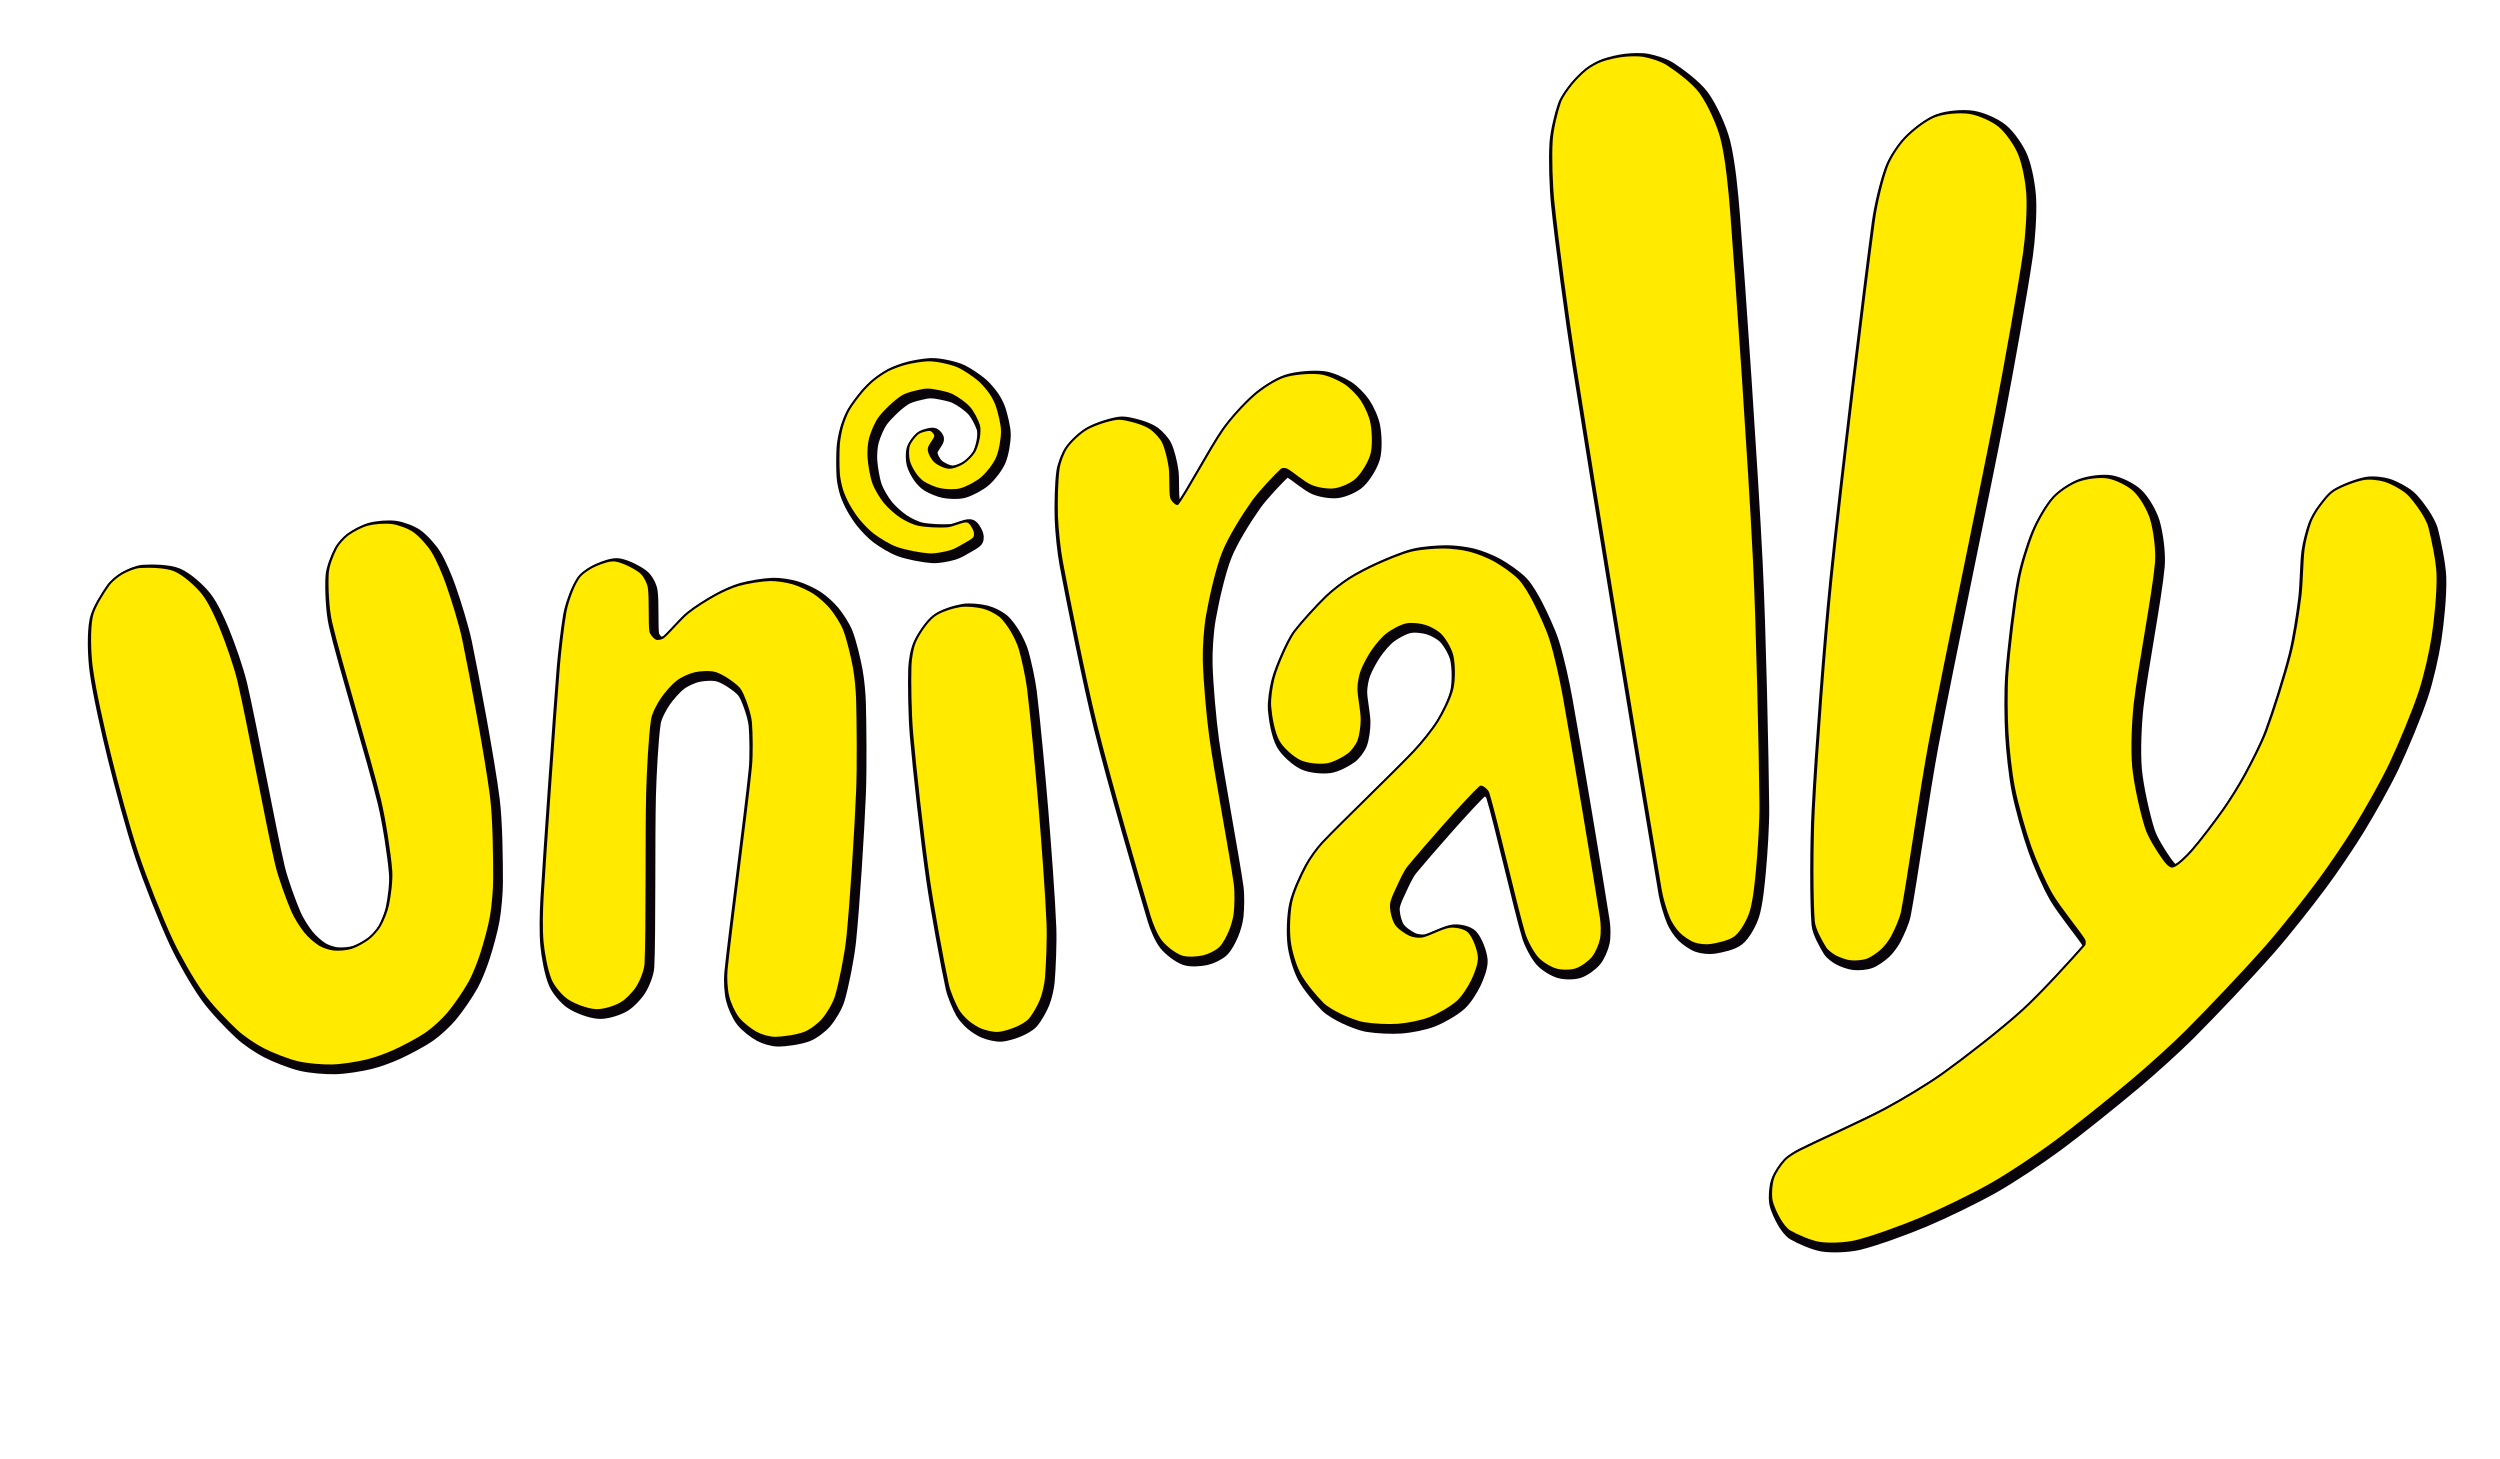
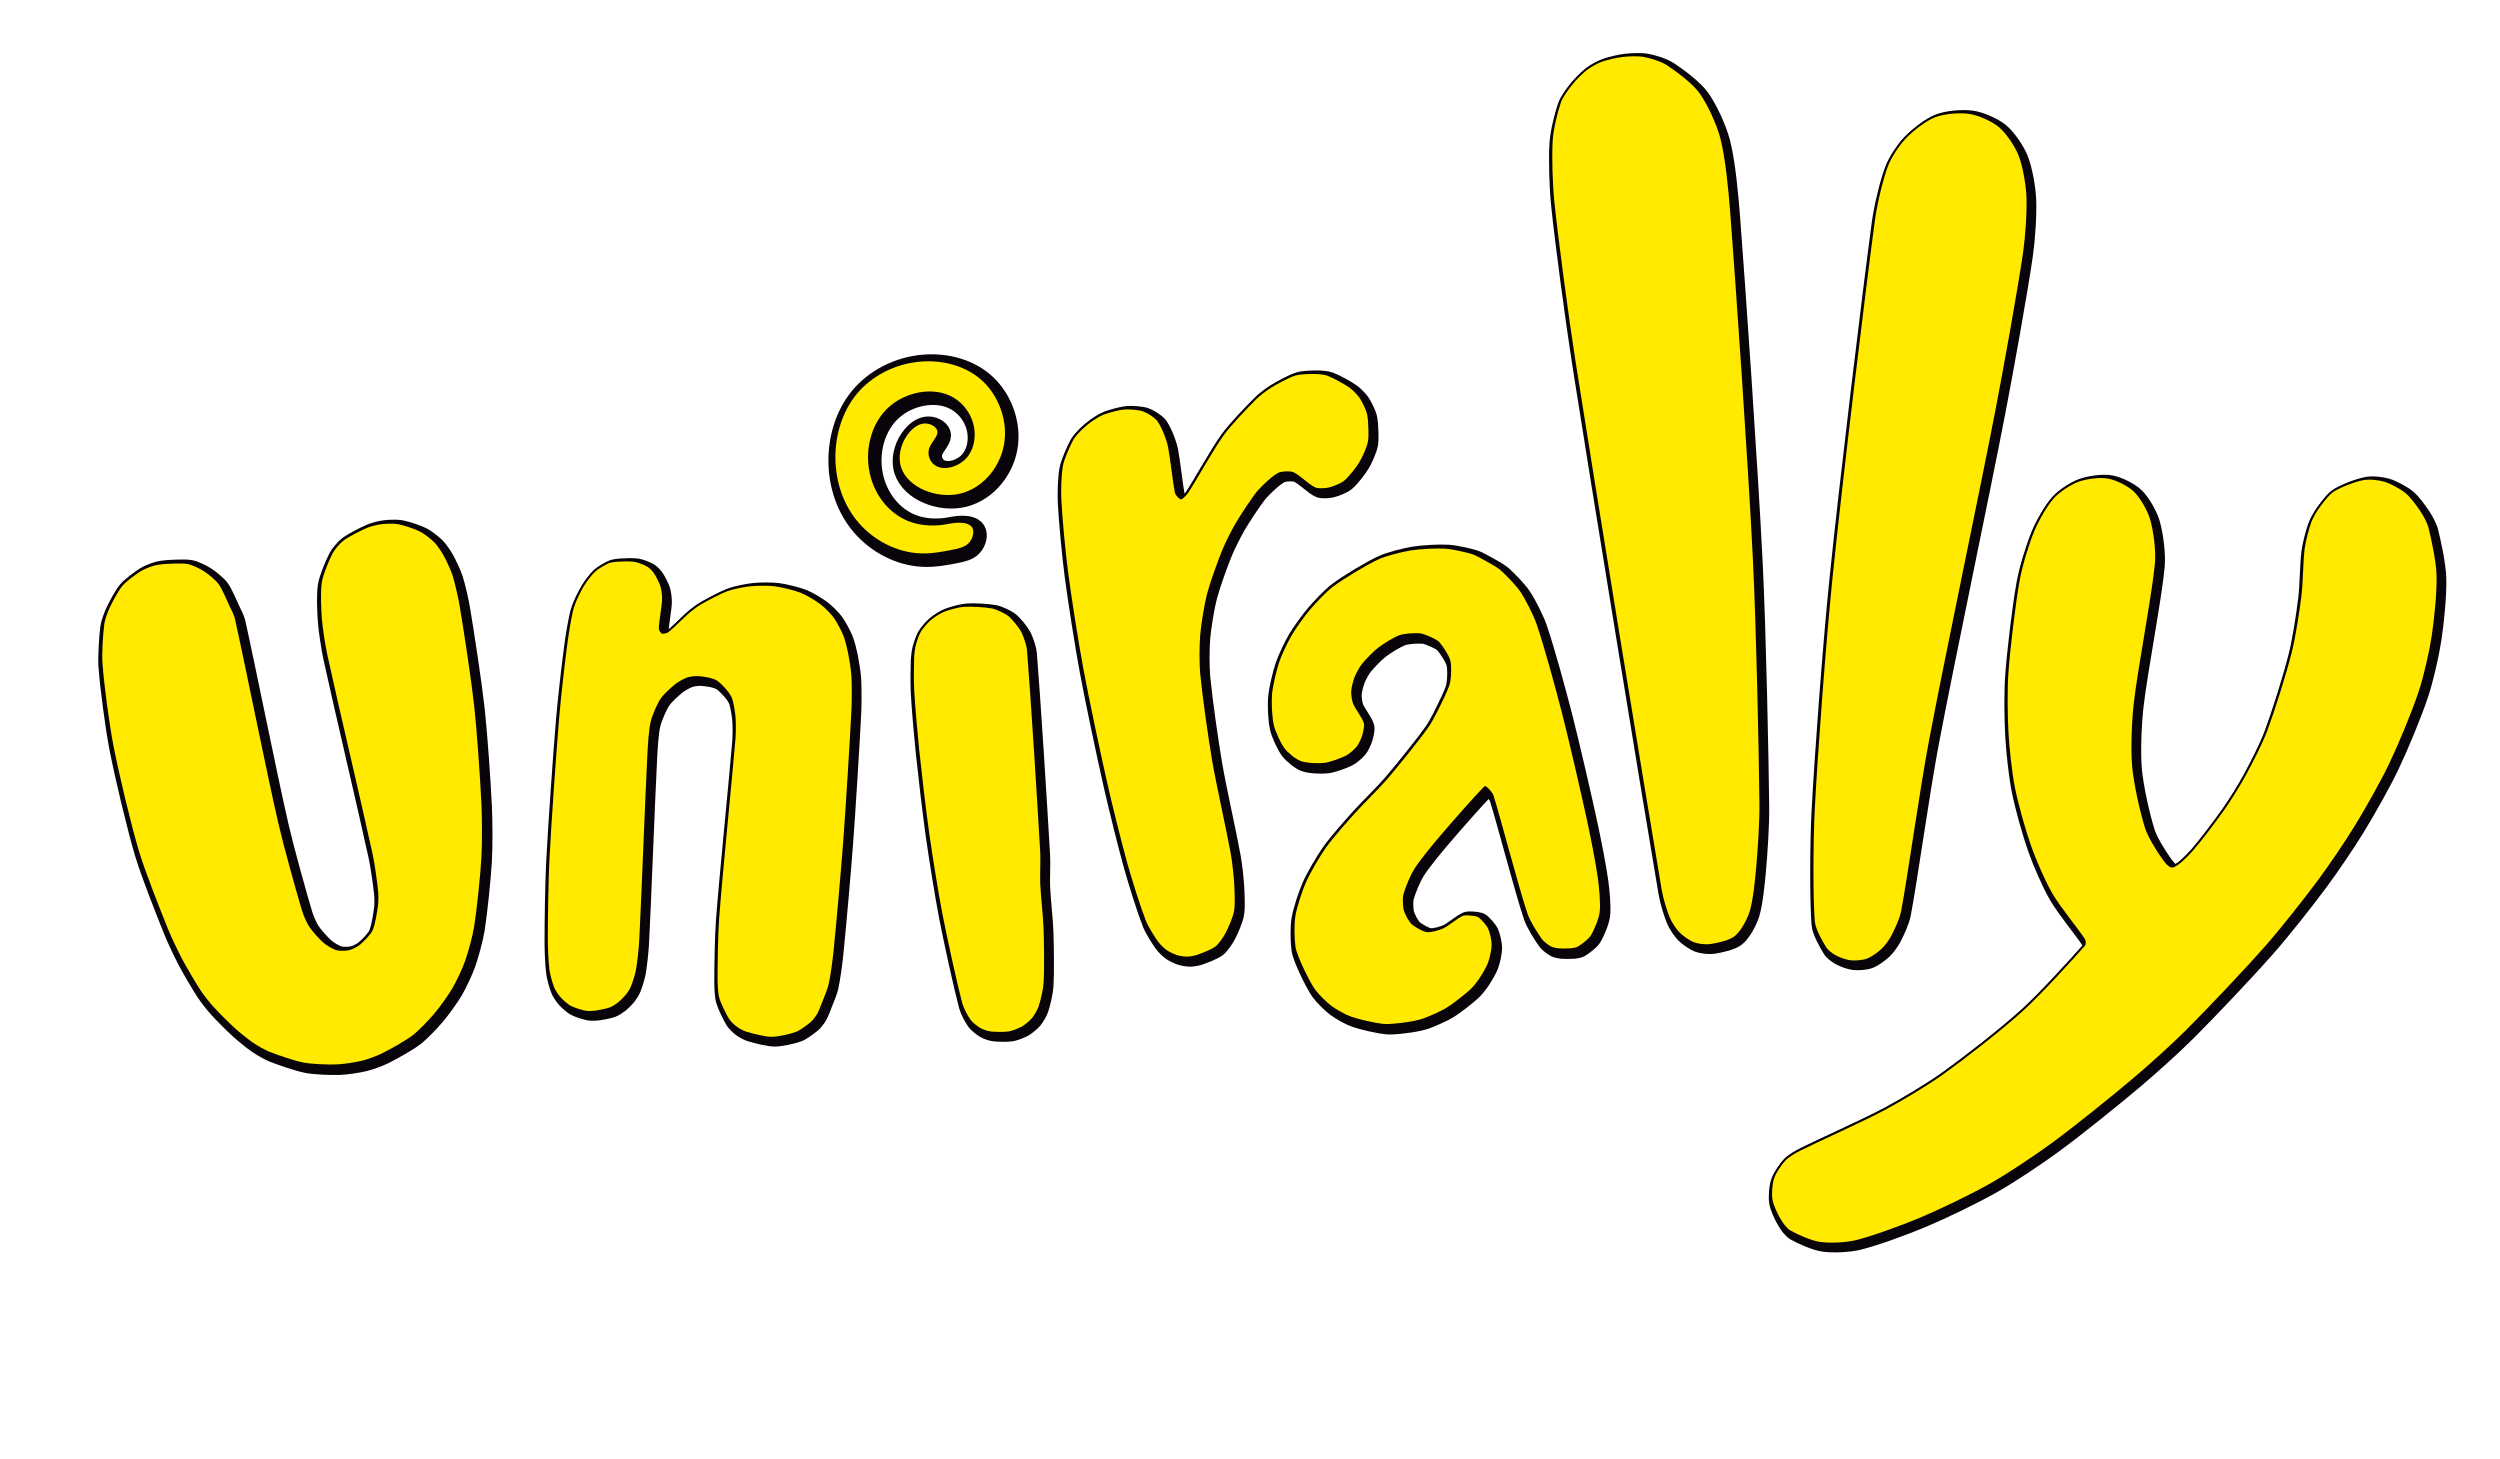
<svg xmlns="http://www.w3.org/2000/svg" viewBox="0 0 1536 896" width="1536" height="896" role="img" aria-labelledby="title desc">
  <defs>
+     <path id="shared-u" d="M 189.00 142.00 C 186.70 141.56 182.32 141.73 180.00 142.00 C 177.87 142.25 173.97 143.16 172.00 144.00 C 168.47 145.51 162.09 148.72 159.00 151.00 C 157.07 152.42 154.11 155.87 153.00 158.00 C 150.94 161.94 147.73 169.62 147.00 174.00 C 146.15 179.13 146.61 188.81 147.00 194.00 C 147.39 199.24 148.89 208.86 150.00 214.00 C 155.32 238.70 169.68 299.30 175.00 324.00 C 176.11 329.14 177.44 338.77 178.00 344.00 C 178.22 346.07 178.28 349.94 178.00 352.00 C 177.50 355.69 176.54 362.61 175.00 366.00 C 173.86 368.52 170.11 372.21 168.00 374.00 C 166.67 375.13 163.70 376.61 162.00 377.00 C 160.23 377.41 156.75 377.50 155.00 377.00 C 152.98 376.42 149.58 374.37 148.00 373.00 C 145.63 370.95 141.74 366.60 140.00 364.00 C 138.58 361.87 136.73 357.45 136.00 355.00 C 132.77 344.17 125.90 319.60 123.00 307.00 C 116.27 277.73 104.13 216.80 99.00 194.00 C 98.57 192.07 96.85 188.79 96.00 187.00 C 94.51 183.85 92.07 177.81 90.00 175.00 C 88.36 172.77 84.32 169.50 82.00 168.00 C 79.85 166.61 75.52 164.46 73.00 164.00 C 69.67 163.40 63.38 163.82 60.00 164.00 C 58.42 164.08 55.51 164.53 54.00 165.00 C 52.11 165.58 48.66 166.92 47.00 168.00 C 44.20 169.81 39.16 173.46 37.00 176.00 C 34.66 178.75 31.55 184.74 30.00 188.00 C 28.94 190.23 27.32 194.55 27.00 197.00 C 26.27 202.68 25.57 213.29 26.00 219.00 C 26.88 230.77 29.75 252.41 32.00 264.00 C 34.96 279.23 41.58 307.13 46.00 322.00 C 49.40 333.44 57.57 353.92 62.00 365.00 C 63.81 369.54 67.71 377.68 70.00 382.00 C 72.40 386.53 77.19 394.71 80.00 399.00 C 81.62 401.48 85.01 405.80 87.00 408.00 C 89.96 411.27 95.74 417.03 99.00 420.00 C 101.46 422.24 106.25 426.12 109.00 428.00 C 111.21 429.51 115.51 432.02 118.00 433.00 C 122.82 434.89 131.91 438.04 137.00 439.00 C 141.61 439.87 150.32 440.15 155.00 440.00 C 158.68 439.89 165.42 438.86 169.00 438.00 C 171.96 437.29 177.28 435.36 180.00 434.00 C 184.59 431.71 192.91 427.10 197.00 424.00 C 200.52 421.33 206.15 415.37 209.00 412.00 C 211.89 408.59 216.74 401.86 219.00 398.00 C 221.18 394.29 224.57 387.06 226.00 383.00 C 227.70 378.18 230.20 369.05 231.00 364.00 C 232.55 354.19 234.42 335.92 235.00 326.00 C 235.46 318.21 235.37 303.79 235.00 296.00 C 234.33 281.94 232.54 255.99 231.00 242.00 C 229.42 227.64 225.28 200.68 223.00 187.00 C 222.25 182.52 220.39 174.32 219.00 170.00 C 218.04 167.01 215.53 161.75 214.00 159.00 C 212.91 157.04 210.58 153.58 209.00 152.00 C 207.16 150.16 203.33 147.16 201.00 146.00 C 198.06 144.53 192.23 142.62 189.00 142.00 Z" />
+     <path id="shared-n" d="M 295.00 136.00 C 292.77 137.03 288.79 139.33 287.00 141.00 C 284.83 143.02 281.51 147.45 280.00 150.00 C 278.11 153.20 275.02 159.42 274.00 163.00 C 272.40 168.59 270.77 179.24 270.00 185.00 C 268.43 196.67 265.98 218.27 265.00 230.00 C 263.12 252.60 260.17 294.36 259.00 317.00 C 258.34 329.73 258.00 353.26 258.00 366.00 C 258.00 370.95 258.35 380.10 259.00 385.00 C 259.39 387.94 260.87 393.26 262.00 396.00 C 262.71 397.73 264.74 400.61 266.00 402.00 C 267.37 403.50 270.21 406.04 272.00 407.00 C 274.18 408.16 278.58 409.52 281.00 410.00 C 282.53 410.31 285.45 410.21 287.00 410.00 C 289.38 409.68 293.74 408.81 296.00 408.00 C 297.43 407.49 299.82 405.95 301.00 405.00 C 302.44 403.85 304.85 401.44 306.00 400.00 C 306.95 398.82 308.44 396.41 309.00 395.00 C 310.01 392.48 311.52 387.67 312.00 385.00 C 312.83 380.36 313.75 371.70 314.00 367.00 C 315.33 341.92 317.67 278.46 319.00 253.00 C 319.27 247.78 319.80 238.09 321.00 233.00 C 321.91 229.15 324.84 222.32 327.00 219.00 C 328.81 216.23 333.43 212.09 336.00 210.00 C 337.63 208.68 341.04 206.75 343.00 206.00 C 344.48 205.43 347.42 205.00 349.00 205.00 C 351.10 205.00 354.96 205.53 357.00 206.00 C 358.36 206.31 360.87 207.18 362.00 208.00 C 363.78 209.30 366.60 212.29 368.00 214.00 C 368.96 215.17 370.55 217.55 371.00 219.00 C 371.87 221.77 372.76 227.10 373.00 230.00 C 373.28 233.37 373.27 239.63 373.00 243.00 C 371.10 266.37 365.09 325.07 363.00 353.00 C 362.28 362.60 362.00 380.69 362.00 390.00 C 362.00 393.13 362.16 398.99 363.00 402.00 C 364.00 405.58 367.06 411.82 369.00 415.00 C 369.96 416.57 372.51 418.92 374.00 420.00 C 375.41 421.03 378.32 422.52 380.00 423.00 C 383.82 424.09 391.02 426.00 395.00 426.00 C 398.98 426.00 406.28 424.40 410.00 423.00 C 412.63 422.01 416.85 418.82 419.00 417.00 C 420.27 415.92 422.16 413.44 423.00 412.00 C 424.00 410.29 425.28 406.85 426.00 405.00 C 427.10 402.16 429.33 396.97 430.00 394.00 C 431.16 388.87 432.47 379.23 433.00 374.00 C 434.71 357.28 437.68 323.70 439.00 306.00 C 440.54 285.22 443.05 245.19 444.00 226.00 C 444.27 220.55 444.31 210.45 444.00 205.00 C 443.79 201.33 442.72 194.61 442.00 191.00 C 441.42 188.09 440.12 182.74 439.00 180.00 C 437.77 176.98 434.93 171.62 433.00 169.00 C 431.26 166.63 427.35 162.76 425.00 161.00 C 422.11 158.83 416.36 155.32 413.00 154.00 C 409.01 152.43 401.25 150.55 397.00 150.00 C 393.13 149.50 385.88 149.60 382.00 150.00 C 378.30 150.38 371.50 151.72 368.00 153.00 C 363.63 154.60 356.05 158.71 352.00 161.00 C 350.05 162.10 346.70 164.55 345.00 166.00 C 341.50 168.98 335.23 175.53 332.00 178.00 C 331.15 178.65 329.02 179.34 328.00 179.00 C 327.11 178.70 326.00 176.94 326.00 176.00 C 326.00 172.01 327.82 162.71 328.00 158.00 C 328.08 155.91 327.63 152.00 327.00 150.00 C 326.31 147.78 324.29 143.93 323.00 142.00 C 322.18 140.78 320.27 138.74 319.00 138.00 C 317.08 136.88 313.19 135.35 311.00 135.00 C 308.17 134.55 302.85 134.82 300.00 135.00 C 298.68 135.08 296.20 135.44 295.00 136.00 Z" />
+     <path id="shared-i" d="M 499.00 155.00 C 495.79 155.22 489.99 156.81 487.00 158.00 C 484.72 158.91 480.86 161.40 479.00 163.00 C 477.18 164.56 474.23 167.94 473.00 170.00 C 471.86 171.90 470.57 175.85 470.00 178.00 C 469.53 179.78 469.07 183.16 469.00 185.00 C 468.81 190.13 468.72 199.81 469.00 205.00 C 469.50 214.38 471.02 231.66 472.00 241.00 C 473.36 254.02 476.17 278.04 478.00 291.00 C 479.81 303.78 483.54 327.33 486.00 340.00 C 488.74 354.12 494.77 381.84 498.00 394.00 C 498.75 396.81 501.28 401.66 503.00 404.00 C 504.20 405.64 507.25 407.98 509.00 409.00 C 510.42 409.83 513.37 410.81 515.00 411.00 C 517.84 411.33 523.17 411.45 526.00 411.00 C 528.19 410.65 532.07 409.10 534.00 408.00 C 535.76 406.99 538.70 404.56 540.00 403.00 C 541.34 401.39 543.34 397.99 544.00 396.00 C 545.18 392.47 546.76 385.72 547.00 382.00 C 547.55 373.44 547.29 357.58 547.00 349.00 C 546.77 341.96 545.31 329.03 545.00 322.00 C 544.79 317.06 545.28 307.93 545.00 303.00 C 543.48 276.21 539.09 206.08 537.00 181.00 C 536.77 178.29 535.09 173.49 534.00 171.00 C 533.25 169.28 531.19 166.45 530.00 165.00 C 528.84 163.58 526.55 160.99 525.00 160.00 C 522.85 158.62 518.51 156.48 516.00 156.00 C 511.65 155.16 503.42 154.70 499.00 155.00 Z" />
+     <path id="shared-r" d="M 717.00 22.00 C 715.04 21.25 711.10 21.00 709.00 21.00 C 706.13 21.00 700.74 21.12 698.00 22.00 C 694.12 23.24 687.48 26.88 684.00 29.00 C 681.47 30.54 677.10 33.90 675.00 36.00 C 669.79 41.21 660.33 51.05 656.00 57.00 C 649.89 65.40 639.75 83.78 635.00 91.00 C 634.19 92.23 632.14 94.43 631.00 95.00 C 630.48 95.26 629.41 94.41 629.00 94.00 C 628.34 93.34 627.18 91.92 627.00 91.00 C 625.86 85.30 624.33 70.84 623.00 64.00 C 622.53 61.58 620.99 57.26 620.00 55.00 C 619.16 53.08 617.48 49.48 616.00 48.00 C 614.27 46.27 610.34 43.74 608.00 43.00 C 605.26 42.14 599.86 41.75 597.00 42.00 C 593.80 42.28 588.02 43.89 585.00 45.00 C 583.03 45.72 579.72 47.81 578.00 49.00 C 576.33 50.16 573.44 52.56 572.00 54.00 C 570.56 55.44 567.94 58.20 567.00 60.00 C 565.05 63.72 561.82 70.88 561.00 75.00 C 559.98 80.11 559.75 89.80 560.00 95.00 C 560.53 106.22 562.55 126.87 564.00 138.00 C 565.93 152.88 570.26 180.25 573.00 195.00 C 576.25 212.50 583.08 244.64 587.00 262.00 C 589.84 274.55 595.53 297.61 599.00 310.00 C 601.51 318.95 606.61 335.35 610.00 344.00 C 611.32 347.36 614.92 353.05 617.00 356.00 C 618.06 357.50 620.51 359.92 622.00 361.00 C 623.41 362.03 626.35 363.45 628.00 364.00 C 629.50 364.50 632.42 365.00 634.00 365.00 C 635.58 365.00 638.51 364.53 640.00 364.00 C 642.96 362.95 648.50 360.91 651.00 359.00 C 653.07 357.42 655.79 353.30 657.00 351.00 C 658.68 347.79 661.40 341.57 662.00 338.00 C 662.73 333.64 662.26 325.41 662.00 321.00 C 661.74 316.56 660.79 308.38 660.00 304.00 C 657.53 290.32 651.44 263.38 649.00 249.00 C 646.76 235.80 643.26 211.32 642.00 198.00 C 641.44 192.05 641.49 180.96 642.00 175.00 C 642.54 168.70 644.41 157.12 646.00 151.00 C 647.80 144.08 652.32 131.63 655.00 125.00 C 656.75 120.69 660.64 113.01 663.00 109.00 C 665.85 104.15 671.57 95.46 675.00 91.00 C 676.79 88.67 680.77 84.91 683.00 83.00 C 684.42 81.78 687.20 79.52 689.00 79.00 C 691.00 78.43 695.09 78.18 697.00 79.00 C 700.78 80.62 706.22 86.38 710.00 88.00 C 711.91 88.82 715.98 88.48 718.00 88.00 C 720.49 87.41 725.03 85.64 727.00 84.00 C 729.84 81.63 734.08 76.16 736.00 73.00 C 737.76 70.11 740.34 64.31 741.00 61.00 C 741.66 57.69 741.19 51.37 741.00 48.00 C 740.93 46.68 740.48 44.24 740.00 43.00 C 739.17 40.83 737.35 36.89 736.00 35.00 C 734.72 33.20 731.82 30.25 730.00 29.00 C 726.83 26.83 720.59 23.37 717.00 22.00 Z" />
+     <path id="shared-a" d="M 782.00 138.00 C 777.06 137.71 767.88 138.21 763.00 139.00 C 758.21 139.78 749.40 141.95 745.00 144.00 C 738.13 147.20 726.10 154.50 720.00 159.00 C 716.15 161.84 710.10 168.36 707.00 172.00 C 704.10 175.41 699.26 182.14 697.00 186.00 C 694.82 189.71 691.36 196.92 690.00 201.00 C 688.48 205.55 686.41 214.22 686.00 219.00 C 685.62 223.41 685.99 231.69 687.00 236.00 C 687.85 239.63 690.77 246.02 693.00 249.00 C 694.78 251.37 699.21 254.99 702.00 256.00 C 705.19 257.16 711.63 257.40 715.00 257.00 C 718.27 256.61 724.06 254.47 727.00 253.00 C 728.82 252.09 731.71 249.57 733.00 248.00 C 734.10 246.65 735.49 243.67 736.00 242.00 C 736.54 240.24 737.49 236.77 737.00 235.00 C 736.13 231.86 732.18 227.04 731.00 224.00 C 730.33 222.29 729.88 218.83 730.00 217.00 C 730.14 214.86 731.20 210.99 732.00 209.00 C 732.78 207.05 734.68 203.63 736.00 202.00 C 738.09 199.43 742.37 195.01 745.00 193.00 C 747.87 190.81 753.59 187.19 757.00 186.00 C 759.71 185.06 765.13 184.83 768.00 185.00 C 769.64 185.10 772.50 186.32 774.00 187.00 C 775.38 187.63 778.02 188.84 779.00 190.00 C 780.96 192.31 784.20 197.07 785.00 200.00 C 785.82 203.01 785.56 208.93 785.00 212.00 C 784.50 214.76 782.21 219.48 781.00 222.00 C 779.09 225.98 775.55 233.39 773.00 237.00 C 767.46 244.87 756.25 258.68 750.00 266.00 C 745.58 271.17 736.54 279.93 732.00 285.00 C 727.69 289.81 719.74 298.74 716.00 304.00 C 712.69 308.65 707.33 317.79 705.00 323.00 C 702.88 327.73 699.85 336.89 699.00 342.00 C 698.27 346.36 698.37 354.62 699.00 359.00 C 699.43 362.01 701.73 367.23 703.00 370.00 C 704.60 373.49 707.74 379.90 710.00 383.00 C 711.95 385.68 716.35 390.01 719.00 392.00 C 721.61 393.95 726.92 396.94 730.00 398.00 C 734.53 399.56 743.23 401.54 748.00 402.00 C 751.37 402.33 757.64 401.46 761.00 401.00 C 763.38 400.68 767.75 399.82 770.00 399.00 C 773.50 397.73 779.83 394.95 783.00 393.00 C 786.63 390.77 792.81 385.83 796.00 383.00 C 797.52 381.65 799.87 378.69 801.00 377.00 C 802.48 374.77 805.07 370.51 806.00 368.00 C 806.92 365.51 808.00 360.65 808.00 358.00 C 808.00 355.60 807.01 351.17 806.00 349.00 C 805.14 347.16 802.52 344.33 801.00 343.00 C 800.38 342.46 798.82 342.09 798.00 342.00 C 796.45 341.83 793.44 341.41 792.00 342.00 C 788.87 343.29 784.09 347.61 781.00 349.00 C 778.81 349.98 774.38 351.28 772.00 351.00 C 769.69 350.73 765.88 348.37 764.00 347.00 C 762.95 346.24 761.63 344.14 761.00 343.00 C 760.32 341.78 759.21 339.38 759.00 338.00 C 758.68 335.94 758.45 332.01 759.00 330.00 C 760.04 326.18 762.90 319.36 765.00 316.00 C 768.14 310.97 775.17 302.52 779.00 298.00 C 785.31 290.56 798.87 275.13 804.00 270.00 C 804.41 269.59 805.59 270.59 806.00 271.00 C 806.92 271.92 808.61 273.76 809.00 275.00 C 813.18 288.30 822.87 325.80 828.00 341.00 C 829.34 344.97 833.55 351.60 836.00 355.00 C 836.97 356.35 839.54 358.19 841.00 359.00 C 841.94 359.52 843.93 359.90 845.00 360.00 C 846.81 360.16 850.19 360.16 852.00 360.00 C 853.07 359.90 855.10 359.58 856.00 359.00 C 858.02 357.71 861.72 355.03 863.00 353.00 C 864.93 349.94 867.55 343.59 868.00 340.00 C 868.61 335.09 867.67 325.90 867.00 321.00 C 865.85 312.61 862.80 297.27 861.00 289.00 C 857.60 273.35 850.99 244.52 847.00 229.00 C 843.70 216.17 837.30 192.53 833.00 180.00 C 831.30 175.05 826.90 166.35 824.00 162.00 C 821.65 158.48 816.15 152.82 813.00 150.00 C 811.17 148.36 807.14 146.20 805.00 145.00 C 802.97 143.86 799.22 141.68 797.00 141.00 C 793.20 139.84 785.97 138.23 782.00 138.00 Z" />
+     <path id="shared-spiral" d="M 383.202 65.294       C 373.570 66.095 364.298 70.674 358.293 77.980       C 352.698 84.788 349.941 93.964 350.025 103.010       C 350.111 112.189 353.122 121.233 359.034 128.096       C 364.996 135.017 373.908 139.720 383.075 140.098       C 387.319 140.273 391.618 139.520 395.928 138.640       C 398.255 138.164 400.585 137.652 402.108 136.003       C 403.632 134.355 404.348 131.572 403.360 129.984       C 402.484 128.578 400.271 128.111 398.161 128.132       C 396.051 128.153 394.043 128.664 391.969 128.954       C 387.953 129.515 383.686 129.249 379.917 128.037       C 370.693 125.073 364.452 116.447 363.052 106.849       C 361.793 98.220 364.445 88.805 370.881 83.017       C 377.552 77.018 388.289 74.916 395.827 79.166       C 400.060 81.552 403.284 85.942 404.141 91.024       C 404.854 95.257 403.924 99.971 400.978 103.090       C 397.533 106.738 391.330 108.204 388.158 105.157       C 386.675 103.732 385.854 101.320 386.648 99.043       C 387.441 96.767 389.849 94.627 389.856 92.812       C 389.864 90.997 387.472 89.507 385.237 89.425       C 382.875 89.338 380.687 90.824 378.997 92.750       C 375.982 96.186 374.551 101.021 375.279 105.055       C 376.812 113.541 387.902 118.480 397.009 117.124       C 406.641 115.691 414.056 107.215 415.785 97.758       C 417.397 88.946 414.073 79.282 407.767 73.183       C 401.462 67.083 392.176 64.548 383.202 65.294 Z" />
    <g id="wordmark-contours" fill-rule="evenodd">
-       <path id="u" d="M241,322 C236.83,321.4,230.07,321.94,226,323 C222.36,323.94,217.02,326.77,214,329 C211.6,330.77,208.38,334.36,207,337 C205.02,340.8,202.29,347.58,202,352 C201.5,359.43,202.11,373.8,204,382 C209.28,404.94,227.9,465.75,234,491 C236.93,503.13,240.18,524.27,241,535 C241.45,540.89,240.16,550.39,239,556 C238.21,559.82,235.93,565.61,234,569 C232.52,571.58,229.35,575.17,227,577 C224.23,579.15,219.34,581.94,216,583 C213.05,583.94,208.08,584.31,205,584 C202.36,583.74,198.27,582.39,196,581 C193.12,579.24,189.12,575.62,187,573 C184.31,569.68,180.68,563.93,179,560 C176.03,553.07,170.96,539.36,169,531 C163.56,507.74,151.61,442.93,146,419 C143.78,409.52,138.63,394.91,135,386 C132.5,379.85,128.15,370.18,124,365 C120.15,360.18,112.68,353.39,107,351 C101.56,348.71,91.28,348.67,86,349 C82.73,349.2,77.84,351.36,75,353 C72.42,354.49,68.69,357.55,67,360 C64.03,364.29,58.18,373.1,57,379 C55.35,387.25,55.87,401.39,57,410 C58.81,423.86,64.38,448.28,68,463 C72.23,480.22,79.39,507.18,85,524 C90.05,539.14,99.4,562.81,106,577 C110.5,586.67,118.8,601.32,125,610 C130.07,617.1,139.9,627.39,146,633 C150,636.68,157.16,641.52,162,644 C167.6,646.87,176.88,650.54,183,652 C188.75,653.37,198.1,654.14,204,654 C209.94,653.86,219.22,652.37,225,651 C229.91,649.84,237.41,647.11,242,645 C247.81,642.33,256.76,637.65,262,634 C266.06,631.17,271.82,625.8,275,622 C279.14,617.06,284.87,608.63,288,603 C290.5,598.5,293.41,590.9,295,586 C297.06,579.67,299.86,569.56,301,563 C302.11,556.63,303,546.46,303,540 C303,527.79,302.83,503.17,301,489 C297.87,464.75,288.45,414.45,284,393 C281.98,383.28,277.13,367.91,274,359 C271.96,353.21,268.25,344.21,265,339 C262.58,335.13,257.72,329.63,254,327 C250.82,324.75,244.86,322.55,241,322 Z" />
-       <path id="n" d="M366,348 C363.22,349.19,359.07,351.79,357,354 C355.03,356.11,353.09,360.33,352,363 C350.56,366.52,348.65,372.25,348,376 C346.68,383.59,344.74,399.72,344,409 C341.69,437.88,335.65,522.95,334,551 C333.54,558.83,333.24,571.2,334,579 C334.64,585.56,336.52,596.23,339,602 C340.72,606.02,345.36,611.57,349,614 C353.2,616.8,360.96,619.69,366,620 C370.34,620.27,377.21,618.12,381,616 C384.45,614.07,388.9,609.36,391,606 C393.21,602.47,395.79,596.16,396,592 C396.99,572.37,396.34,511.75,397,487 C397.34,474.38,398.51,451.57,400,442 C400.61,438.04,403.78,432.34,406,429 C408.31,425.54,412.69,420.52,416,418 C418.69,415.95,423.69,413.69,427,413 C430.56,412.26,436.55,411.85,440,413 C444.42,414.47,450.87,418.87,454,422 C456.21,424.21,457.93,429.06,459,432 C460.18,435.25,461.73,440.55,462,444 C462.5,450.44,462.74,463.48,462,471 C459.52,496.08,449.31,572.74,447,596 C446.56,600.47,446.95,607.64,448,612 C448.94,615.9,451.55,621.83,454,625 C456.43,628.15,461.51,632.09,465,634 C467.8,635.53,472.81,637,476,637 C480.79,637,489.22,635.81,494,634 C497.56,632.65,502.51,628.88,505,626 C507.95,622.58,511.7,616.32,513,612 C515.48,603.75,518.95,586.21,520,576 C522.14,555.21,525.01,510.09,526,486 C526.64,470.33,526.33,442.54,526,430 C525.85,424.37,525.03,415.53,524,410 C522.78,403.46,520.31,392.94,518,387 C516.45,383.02,512.71,377.31,510,374 C507.61,371.08,503.16,367.06,500,365 C496.64,362.81,490.84,360.14,487,359 C483.2,357.88,476.96,356.88,473,357 C467.62,357.16,459.2,358.58,454,360 C449.89,361.12,443.74,363.95,440,366 C435.03,368.73,427.4,373.42,423,377 C418.39,380.75,411.3,389.36,408,392 C406.89,392.89,404.3,393.58,403,393 C401.51,392.34,399.28,389.77,399,388 C398.18,382.72,398.99,366.94,398,361 C397.53,358.16,395.25,353.8,393,352 C389.7,349.36,382.45,345.66,378,345 C374.57,344.49,369.18,346.64,366,348 Z" />
-       <path id="i" d="M590,373 C585.28,373.79,577.78,376.06,574,379 C569.89,382.2,565.2,389.28,563,394 C561.19,397.88,560.15,404.72,560,409 C559.67,418.24,560.02,438.56,561,450 C562.82,471.29,567.52,513.45,571,538 C573.68,556.87,580.03,591.47,583,605 C583.97,609.42,587.02,616.37,589,620 C590.24,622.27,593.04,625.32,595,627 C597.01,628.72,600.54,631.04,603,632 C605.66,633.03,610.15,634.14,613,634 C616.19,633.85,621.06,632.24,624,631 C626.43,629.97,630.25,627.98,632,626 C634.48,623.2,637.56,617.61,639,614 C640.39,610.53,641.68,604.72,642,601 C642.66,593.41,643.35,577.24,643,568 C642.34,550.51,639.69,515.42,638,495 C636.33,474.81,632.98,438.84,631,423 C630.15,416.19,627.65,404.77,626,399 C625.07,395.75,622.74,390.9,621,388 C619.36,385.26,616.46,381.03,614,379 C611.58,377.01,607.04,374.76,604,374 C600.19,373.05,593.88,372.35,590,373 Z" />
-       <path id="r" d="M811,230 C804.89,229.34,794.88,230.09,789,232 C783.38,233.83,775.47,239.14,771,243 C765,248.19,756.55,257.51,752,264 C744.25,275.06,729.45,303.07,724,310 C722.89,311.41,719.45,307.73,719,306 C718.01,302.2,718.78,292.27,718,287 C717.37,282.7,715.82,275.8,714,272 C712.72,269.31,709.38,265.79,707,264 C704.79,262.35,700.65,260.76,698,260 C694.72,259.06,689.38,257.55,686,258 C681.05,258.66,672.62,261.38,668,264 C664.03,266.25,658.63,271.28,656,275 C653.75,278.18,651.55,284.14,651,288 C650.01,294.93,649.72,308.88,650,317 C650.28,324.88,651.55,337.25,653,345 C656.96,366.12,667.12,417.23,674,445 C682.25,478.3,700.4,541.05,707,563 C708.33,567.44,711.12,574.37,714,578 C716.61,581.29,722.05,585.58,726,587 C729.42,588.23,735.44,587.77,739,587 C742.06,586.33,746.72,584.14,749,582 C751.38,579.77,753.71,575,755,572 C756.26,569.07,757.67,564.18,758,561 C758.5,556.22,758.69,547.99,758,543 C755.52,525.18,746.13,475.61,743,453 C741.19,439.92,739.33,418.38,739,406 C738.79,398.14,739.61,385.74,741,378 C742.98,366.94,746.81,349.47,751,339 C754.73,329.68,763.21,316.2,769,308 C773.34,301.84,783.37,291.3,787,288 C787.83,287.25,790.01,287.48,791,288 C794.13,289.65,801.34,296.07,806,298 C809.66,299.51,816.08,300.58,820,300 C823.97,299.41,830.1,296.77,833,294 C836.54,290.62,840.75,283.73,842,279 C843.36,273.86,842.95,265.23,842,260 C841.24,255.8,838.37,249.55,836,246 C833.8,242.71,829.34,238.13,826,236 C822.19,233.56,815.5,230.49,811,230 Z" />
-       <path id="a" d="M903,339 C898.63,337.87,891.51,337,887,337 C881.37,337,872.47,337.67,867,339 C860.89,340.49,851.74,344.43,846,347 C841.08,349.2,833.53,353.08,829,356 C824.81,358.7,818.58,363.53,815,367 C809.55,372.28,800.29,382.39,796,388 C793.49,391.28,790.69,397.23,789,401 C787.04,405.37,784.13,412.35,783,417 C781.87,421.66,780.62,429.22,781,434 C781.48,440.03,783.11,449.69,786,455 C788.37,459.35,794.54,464.85,799,467 C803.07,468.96,810.53,469.62,815,469 C818.97,468.45,824.87,465.31,828,463 C830.25,461.34,833,457.62,834,455 C835.31,451.56,836,445.68,836,442 C836,436.72,834,427.95,834,423 C834,419.87,834.9,414.93,836,412 C837.45,408.13,840.64,402.39,843,399 C845.15,395.91,849,391.28,852,389 C854.99,386.72,860.32,383.77,864,383 C867.3,382.31,872.79,382.98,876,384 C879.11,384.99,883.82,387.57,886,390 C888.76,393.08,892.14,398.96,893,403 C894.15,408.44,894.23,417.54,893,423 C891.65,428.99,887.22,437.77,884,443 C880.45,448.77,873.66,457.08,869,462 C857.28,474.38,823.89,506.45,813,518 C809.7,521.51,805.25,527.74,803,532 C799.89,537.89,795.41,547.5,794,554 C792.57,560.57,792.24,571.32,793,578 C793.66,583.81,796.28,592.83,799,598 C801.97,603.65,808.88,611.88,813,616 C815.58,618.58,820.71,621.42,824,623 C827.75,624.8,833.9,627.3,838,628 C843.77,628.99,853.13,629.44,859,629 C864.42,628.59,872.93,626.97,878,625 C883.15,623,890.86,618.66,895,615 C898.32,612.07,902.08,605.99,904,602 C905.77,598.33,908.28,592.07,908,588 C907.69,583.49,904.8,575.97,902,573 C899.81,570.68,894.17,569.66,891,570 C886.38,570.5,878.13,575.17,874,576 C871.79,576.44,868.04,575.96,866,575 C863.2,573.68,858.7,570.7,857,568 C855.15,565.07,853.85,559.46,854,556 C854.14,552.73,856.63,547.98,858,545 C859.72,541.24,862.37,535.19,865,532 C873.41,521.77,900.75,490.43,909,483 C910.5,481.65,914.4,485.07,915,487 C919.62,501.85,932.05,556.34,937,573 C938.36,577.56,941.89,584.4,945,588 C947.39,590.76,952.51,593.94,956,595 C959.21,595.98,964.8,596.02,968,595 C971.26,593.96,975.81,590.63,978,588 C980.17,585.4,982.31,580.31,983,577 C983.74,573.44,983.55,567.6,983,564 C979.21,539.25,965.12,455.21,960,427 C958.26,417.38,954.95,402.33,952,393 C949.89,386.3,945.13,376.11,942,370 C939.87,365.85,936.23,359.36,933,356 C929.39,352.24,922.53,347.57,918,345 C914.06,342.77,907.38,340.13,903,339 Z" />
+       <use id="u" href="#shared-u" transform="translate(34.01856 163.8865) scale(1.113834)" />
+       <use id="n" href="#shared-n" transform="translate(77.8475 209.7889) scale(1.002843)" />
+       <use id="i" href="#shared-i" transform="translate(83.75058 214.8941) scale(1.01902)" />
+       <use id="r" href="#shared-r" transform="translate(69.29543 207.9112) scale(1.040679)" />
+       <use id="a" href="#shared-a" transform="translate(22.7813 184.457) scale(1.106048)" />
      <path id="l-first" d="M997,35 C993.29,35.43,987.51,36.72,984,38 C981.29,38.99,977.28,41.23,975,43 C972.19,45.19,968.23,49.22,966,52 C963.72,54.85,960.22,59.56,959,63 C957.02,68.61,954.43,79.42,954,86 C953.34,96.06,953.91,113.41,955,124 C957.31,146.44,963.73,194.65,968,222 C978.89,291.8,1011.43,490.57,1021,547 C1021.83,551.89,1024.18,559.71,1026,564 C1027.18,566.79,1029.86,570.86,1032,573 C1034.14,575.14,1038.16,577.95,1041,579 C1043.64,579.97,1048.22,580.44,1051,580 C1055.13,579.34,1062.6,577.83,1066,575 C1069.76,571.86,1073.55,564.68,1075,560 C1077.14,553.07,1078.31,540.61,1079,533 C1079.99,522.11,1081.12,504.93,1081,494 C1080.67,462.81,1079.08,385.96,1077,344 C1074.03,284.03,1066.3,172.74,1063,130 C1062.02,117.33,1060.13,97.05,1057,85 C1054.82,76.63,1049.11,63.97,1044,57 C1039.65,51.07,1029.61,43.63,1024,40 C1020.51,37.74,1014.09,35.76,1010,35 C1006.42,34.34,1000.62,34.58,997,35 Z" />
      <path id="l-second" d="M1210,70 C1204.16,69.1,1194.51,69.88,1189,72 C1183.2,74.23,1175.32,80.53,1171,85 C1167.06,89.08,1162.01,96.7,1160,102 C1156.87,110.25,1153.27,125.58,1152,135 C1146.39,176.58,1132.11,294.27,1126,354 C1121.92,393.95,1116.82,462.02,1115,497 C1114,516.29,1113.85,551.98,1115,566 C1115.4,570.87,1119.86,578.53,1122,582 C1123.15,583.86,1126.07,585.97,1128,587 C1130.34,588.25,1134.36,589.72,1137,590 C1139.8,590.29,1144.36,589.97,1147,589 C1149.84,587.95,1153.79,585.07,1156,583 C1158.05,581.09,1160.7,577.48,1162,575 C1163.98,571.21,1167.14,564.44,1168,560 C1171.8,540.37,1179.54,485,1185,456 C1194.57,405.18,1216.43,301.67,1226,252 C1231.22,224.92,1239.87,176.78,1243,155 C1244.4,145.28,1245.49,129.8,1245,120 C1244.64,112.87,1242.68,101.62,1240,95 C1237.81,89.6,1232.48,81.73,1228,78 C1223.76,74.47,1215.45,70.84,1210,70 Z" />
      <path id="y" d="M1478,303 C1474.8,300.38,1468.95,297.22,1465,296 C1461.51,294.93,1455.58,294.31,1452,295 C1446.88,295.99,1438.45,299.19,1434,302 C1430.81,304.01,1427.23,308.97,1425,312 C1423.29,314.32,1420.98,318.29,1420,321 C1418.52,325.13,1416.61,332.42,1416,337 C1415.01,344.43,1415.01,357.92,1414,366 C1412.77,375.87,1410.44,391.36,1408,401 C1404.55,414.65,1397.62,436.63,1393,449 C1390.07,456.86,1384,468.62,1380,476 C1376.71,482.08,1370.97,491.34,1367,497 C1361.72,504.52,1352.28,517.06,1347,523 C1344.09,526.27,1338.13,532.34,1335,533 C1332.47,533.53,1329.49,529.11,1328,527 C1325.19,523.04,1319.76,514.49,1318,509 C1315.03,499.76,1310.98,481.83,1310,471 C1309.01,460.12,1309.78,442.86,1311,432 C1313.31,411.38,1322.35,364.64,1324,346 C1324.67,338.42,1323.14,326.26,1321,319 C1319.44,313.7,1314.98,305.83,1311,302 C1307.39,298.53,1299.93,294.87,1295,294 C1290.01,293.12,1281.77,294.27,1277,296 C1272.26,297.73,1265.38,302.25,1262,306 C1257.63,310.85,1252.53,319.98,1250,326 C1246.6,334.09,1242.59,347.37,1241,356 C1238.36,370.36,1235.15,397.49,1234,413 C1233.23,423.33,1233.42,439.66,1234,450 C1234.54,459.57,1236.12,474.6,1238,484 C1240.05,494.26,1244.51,510.14,1248,520 C1250.97,528.39,1256.54,541.3,1261,549 C1265.83,557.34,1277.7,571.72,1281,577 C1281.59,577.95,1281.73,580.15,1281,581 C1274.73,588.26,1254.44,610.61,1243,621 C1230.02,632.79,1208.03,649.93,1194,660 C1184.4,666.89,1168.42,676.43,1158,682 C1143.75,689.61,1116.07,701.88,1106,707 C1103.3,708.37,1099.08,710.79,1097,713 C1094.5,715.66,1091.15,720.54,1090,724 C1088.85,727.46,1088.42,733.4,1089,737 C1089.58,740.59,1092.18,745.87,1094,749 C1095.29,751.23,1097.77,754.7,1100,756 C1103.96,758.31,1112.65,762.2,1118,763 C1124.1,763.91,1134.01,763.45,1140,762 C1150.23,759.52,1169.07,752.61,1180,748 C1192.35,742.79,1211.35,733.62,1223,727 C1234.07,720.71,1250.74,709.55,1261,702 C1275.13,691.61,1296.58,674.29,1310,663 C1319.55,654.96,1334.17,641.83,1343,633 C1356.53,619.47,1378.78,596.02,1392,581 C1401.48,570.23,1415.44,552.51,1424,541 C1430.86,531.78,1441.01,516.81,1447,507 C1453.34,496.63,1462.78,479.98,1468,469 C1473.72,456.98,1481.79,437.63,1486,425 C1489.09,415.72,1492.52,400.67,1494,391 C1495.61,380.45,1497.32,363.67,1497,353 C1496.75,344.76,1493.65,330.44,1492,324 C1491.22,320.97,1488.74,316.6,1487,314 C1484.79,310.69,1481.08,305.52,1478,303 Z" />
-       <path id="i-spiral" d="M570,222 C566.37,222.16,560.57,223.11,557,224 C553.82,224.79,548.93,226.53,546,228 C543.29,229.35,539.35,232.09,537,234 C534.85,235.75,531.77,238.87,530,241 C527.56,243.93,523.89,248.69,522,252 C520.5,254.62,518.83,259.1,518,262 C517.14,265.01,516.22,269.88,516,273 C515.67,277.79,515.67,286.38,516,291 C516.2,293.85,517.14,298.28,518,301 C518.83,303.63,520.66,307.59,522,310 C523.47,312.65,526.06,316.67,528,319 C530.28,321.74,534.13,325.88,537,328 C540.63,330.68,546.74,334.5,551,336 C556.39,337.9,565.55,339.67,571,340 C574.68,340.22,580.53,338.99,584,338 C586.41,337.31,589.83,335.24,592,334 C593.75,333,597.01,331.32,598,330 C598.67,329.1,598.45,327.02,598,326 C597.34,324.51,595.78,321.22,594,321 C591.36,320.67,585.46,323.77,582,324 C577.05,324.33,568.78,323.99,564,323 C560.69,322.31,555.82,319.88,553,318 C549.87,315.91,545.37,311.93,543,309 C540.55,305.98,537.31,300.66,536,297 C534.47,292.71,533.32,285.55,533,281 C532.76,277.64,533.09,272.25,534,269 C535.08,265.14,537.56,259.18,540,256 C543.26,251.76,549.54,245.81,554,243 C557.22,240.97,563.87,239.66,567,239 C568.64,238.65,571.34,238.72,573,239 C575.97,239.5,581.88,240.51,585,242 C588.44,243.64,593.46,247.16,596,250 C598.34,252.61,601.01,257.87,602,261 C602.67,263.14,602.39,266.79,602,269 C601.54,271.62,600.41,275.75,599,278 C597.53,280.35,594.35,283.53,592,285 C589.75,286.41,585.65,288.15,583,288 C580.25,287.85,576.03,285.87,574,284 C572.16,282.3,570,278.5,570,276 C570,273.5,573.67,269.81,574,268 C574.18,267.01,572.83,265.5,572,265 C571.28,264.57,569.81,264.8,569,265 C567.68,265.33,565.12,265.99,564,267 C562.35,268.49,559.72,271.7,559,274 C558.25,276.41,558.42,280.55,559,283 C559.57,285.44,561.57,288.94,563,291 C564.13,292.63,566.3,294.98,568,296 C570.48,297.49,575.03,299.46,578,300 C581.31,300.6,586.76,300.91,590,300 C593.98,298.89,599.87,295.7,603,293 C606.18,290.25,610.35,284.86,612,281 C613.8,276.81,615,269.56,615,265 C615,260.72,613.15,253.79,612,250 C611.27,247.6,609.42,244.06,608,242 C606.31,239.55,603.28,235.92,601,234 C597.91,231.4,592.61,227.81,589,226 C586.39,224.69,581.86,223.6,579,223 C576.52,222.48,572.53,221.88,570,222 Z" />
+       <use id="i-spiral" href="#shared-spiral" transform="translate(-37.95696 119.3542) scale(1.574843)" />
    </g>
  </defs>
  <use id="offset-black-border" href="#wordmark-contours" transform="translate(2 2)" fill="#090409" stroke="#090409" stroke-width="8" stroke-linejoin="round" stroke-linecap="round" />
  <use id="uniform-black-keyline" href="#wordmark-contours" fill="none" stroke="#090409" stroke-width="2.4" stroke-linejoin="round" stroke-linecap="round" />
  <use id="yellow-letter-faces" href="#wordmark-contours" fill="#ffea00" />
</svg>
